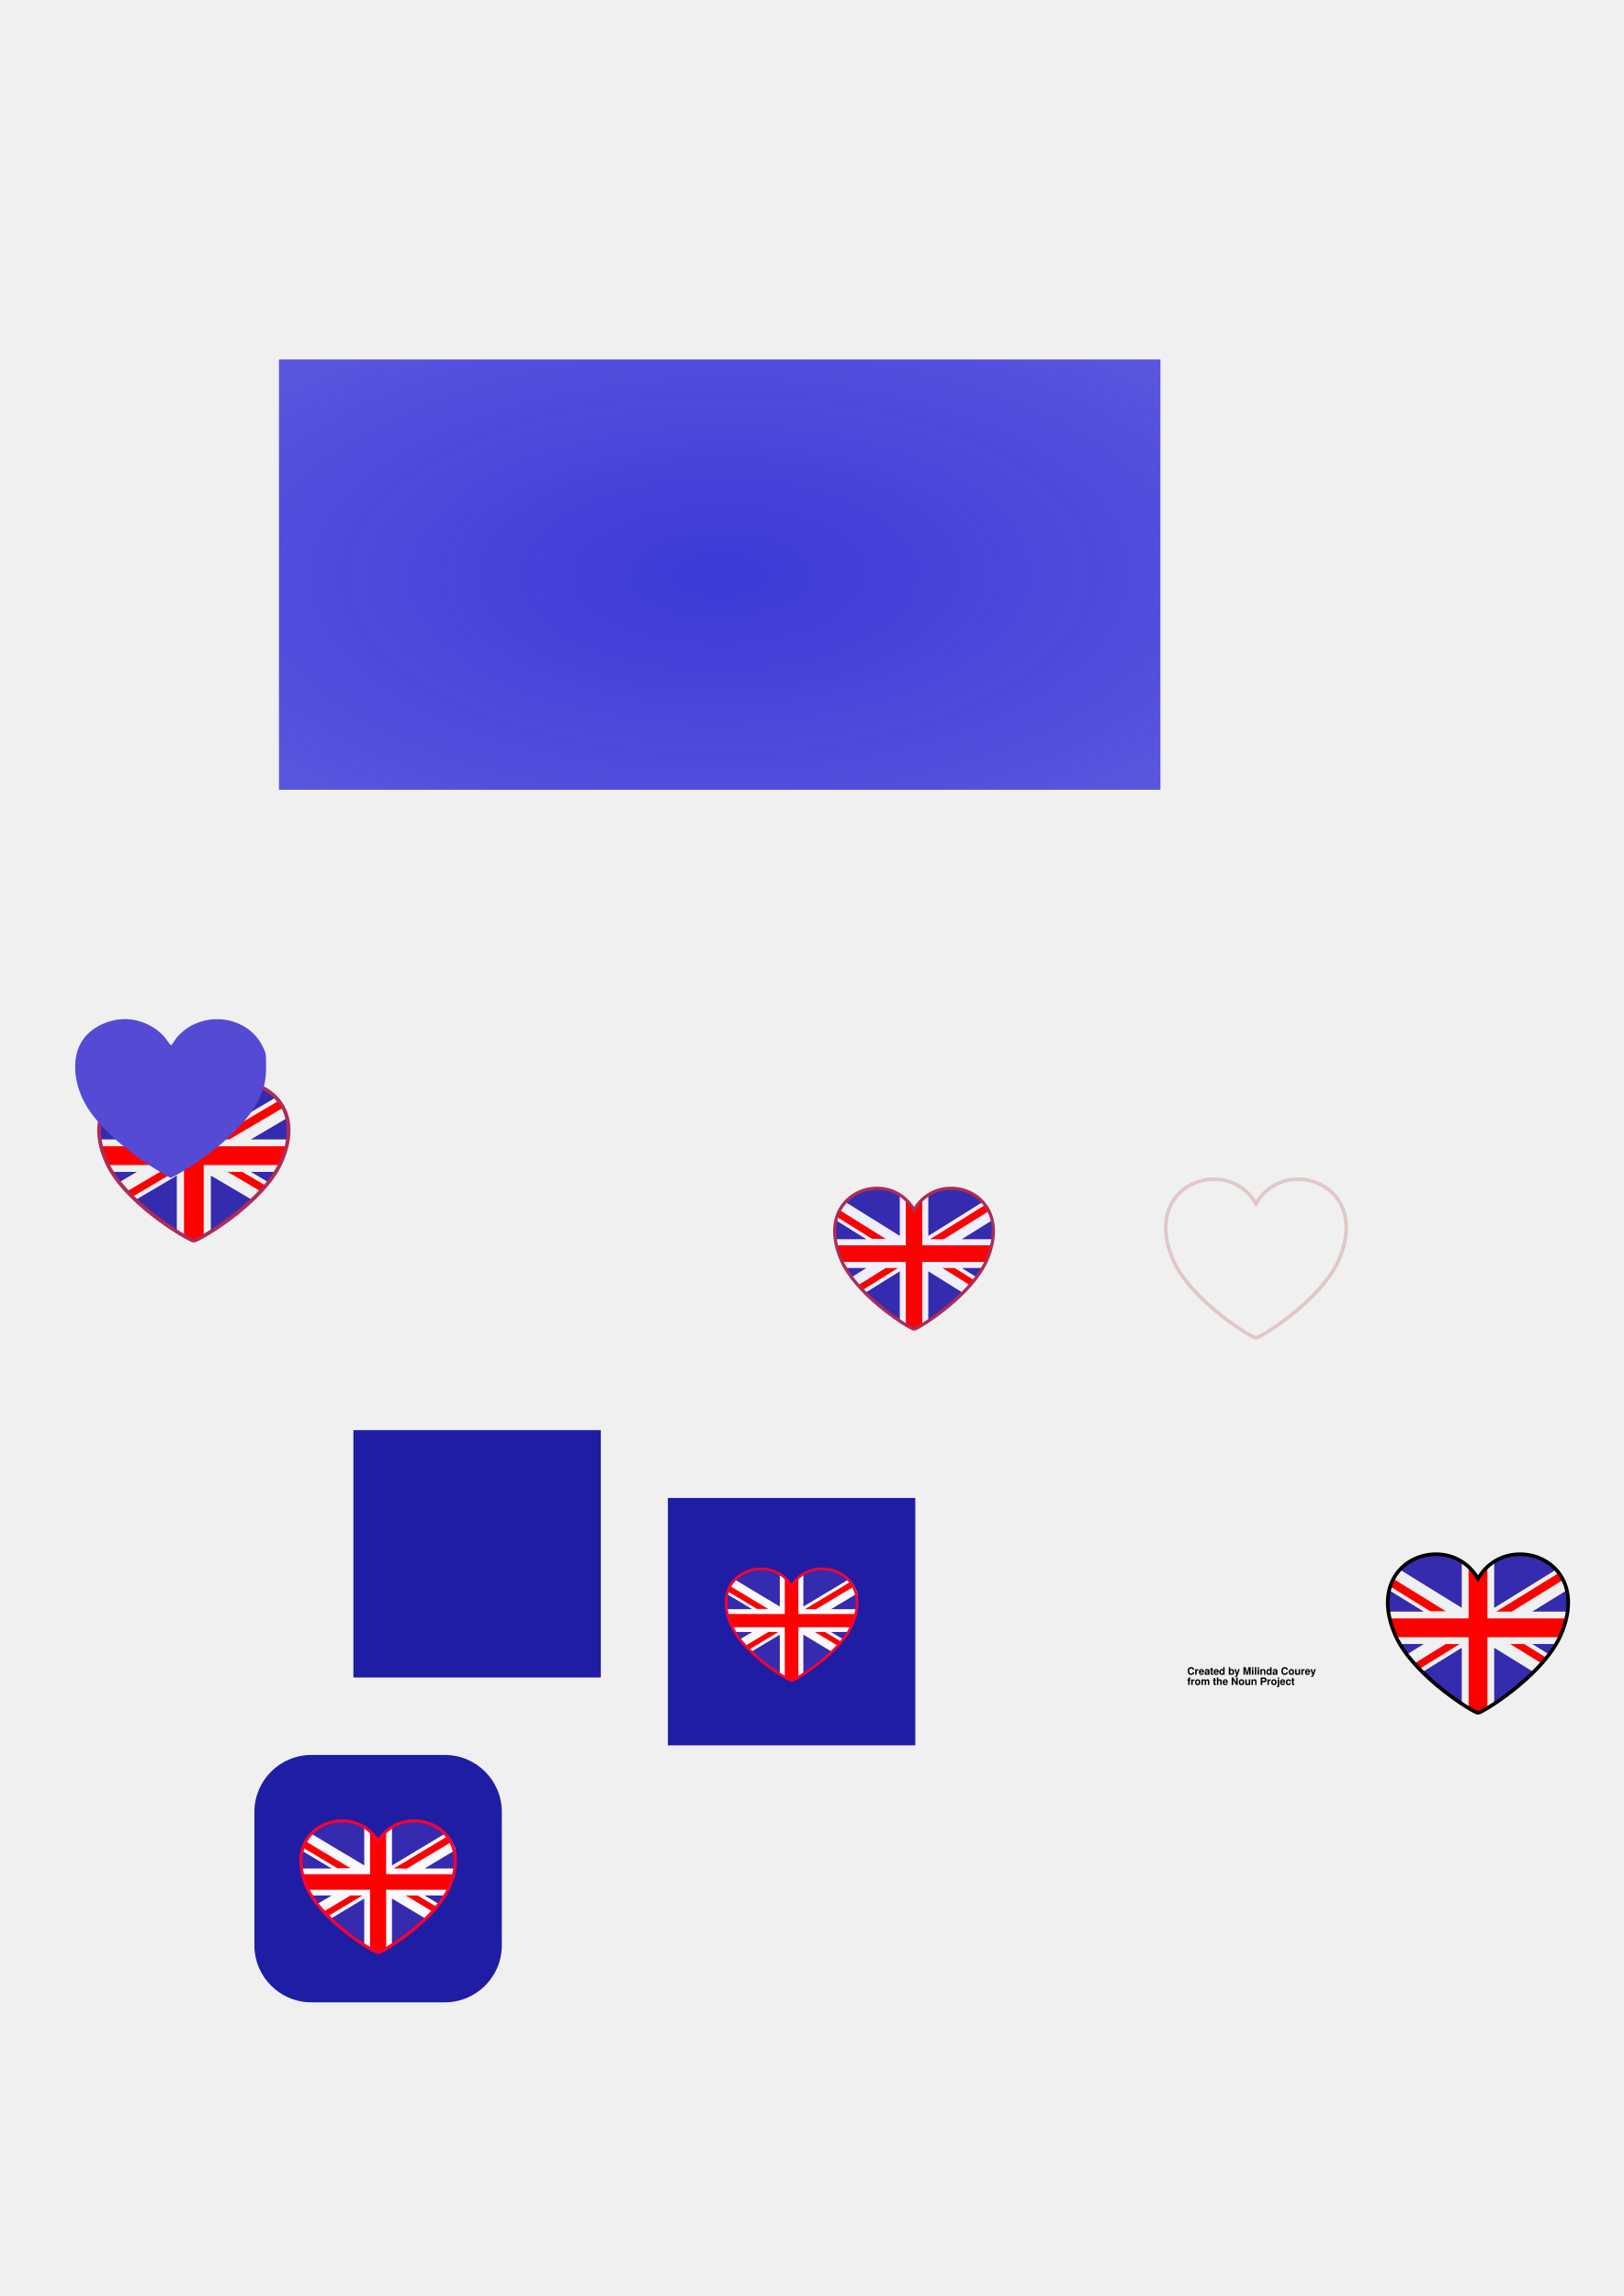
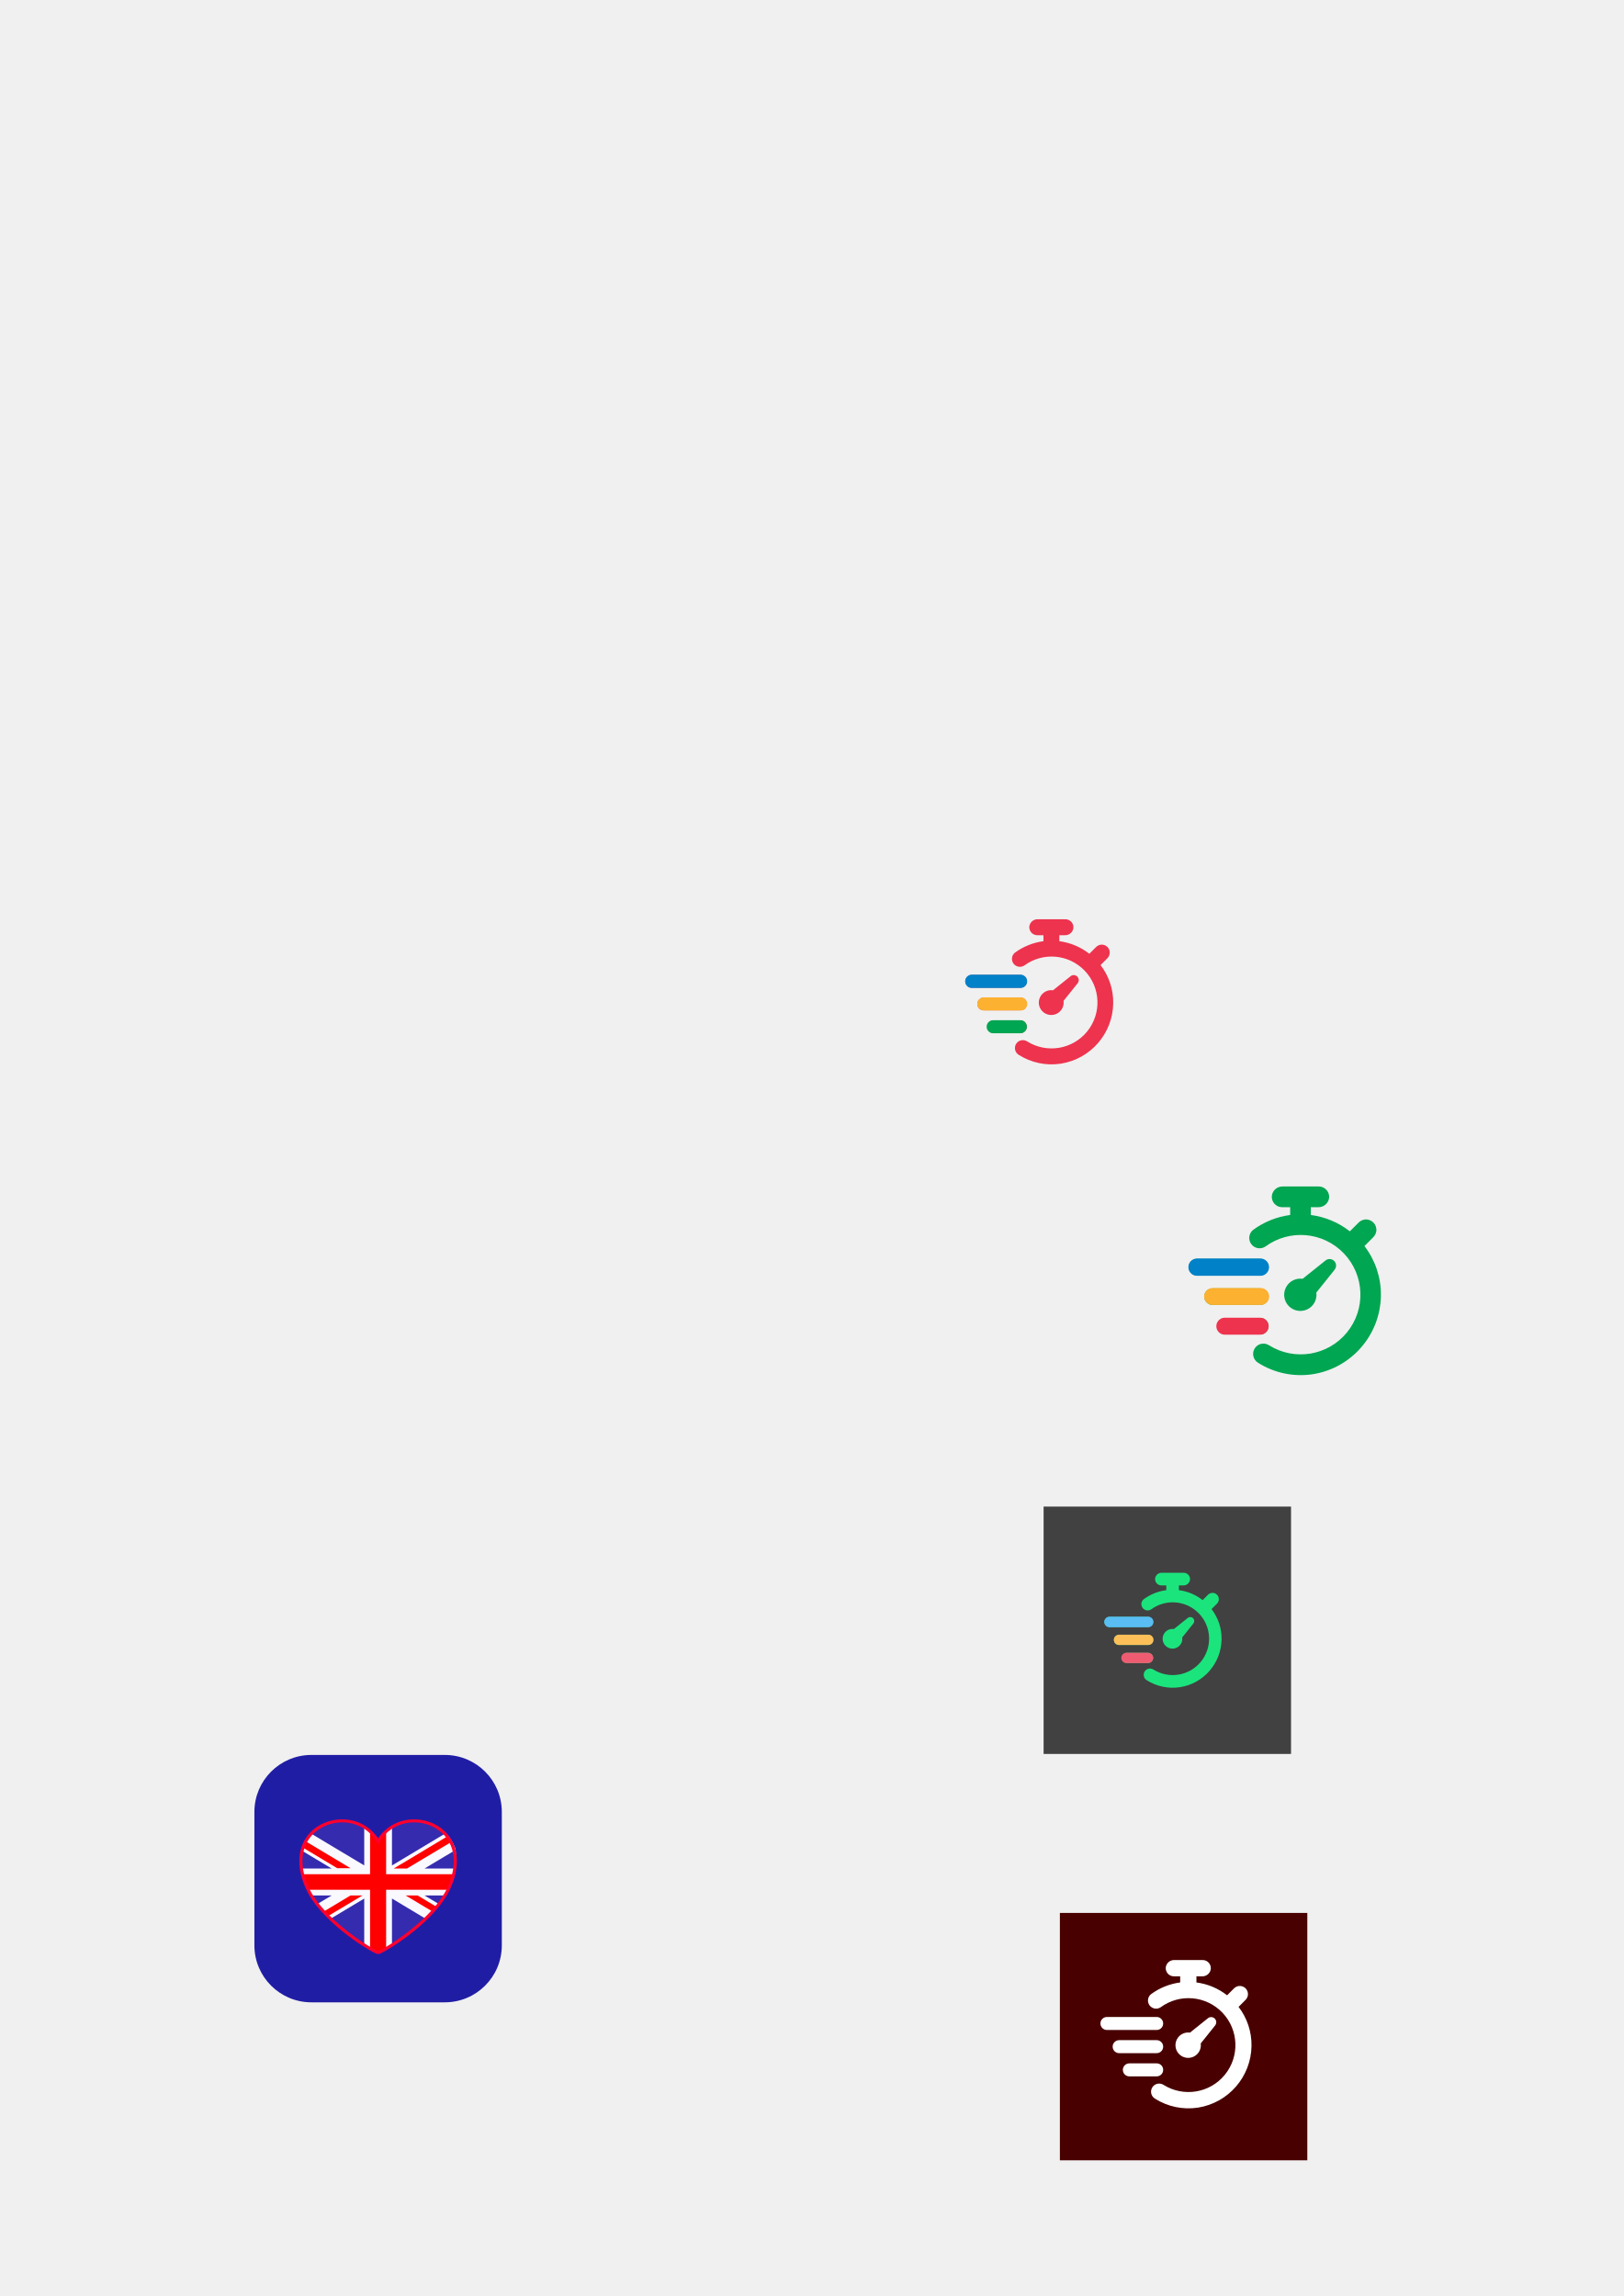
- <svg xmlns="http://www.w3.org/2000/svg" xmlns:xlink="http://www.w3.org/1999/xlink" width="210mm" height="297mm" viewBox="0 0 210 297" version="1.1" id="svg8">
+ <svg xmlns="http://www.w3.org/2000/svg" id="svg8" version="1.1" viewBox="0 0 210 297" height="297mm" width="210mm">
  <defs id="defs2">
-     <linearGradient id="linearGradient5458">
-       <stop style="stop-color:#3d39d6;stop-opacity:1;" offset="0" id="stop5454" />
-       <stop style="stop-color:#2e28f5;stop-opacity:0" offset="1" id="stop5456" />
-     </linearGradient>
-     <clipPath clipPathUnits="userSpaceOnUse" id="clipPath5160">
-       <path d="m 170.656,166.029 c -0.117,0 -0.229,-0.022 -0.317,-0.062 -1.625,-0.754 -8.397,-5.179 -10.56,-10.03 -1.368,-3.069 -1.373,-5.914 -0.012,-8.009 1.166,-1.797 3.207,-2.87 5.459,-2.87 2.237,0 4.239,1.099 5.43,2.96 1.191,-1.861 3.193,-2.96 5.43,-2.96 2.252,0 4.293,1.073 5.459,2.87 1.36,2.096 1.356,4.94 -0.012,8.009 -2.164,4.852 -8.935,9.277 -10.56,10.03 -0.088,0.041 -0.2,0.063 -0.317,0.063 z m -5.43,-20.505 c -2.062,0 -4.004,1.018 -5.067,2.657 -1.271,1.959 -1.254,4.645 0.047,7.565 2.079,4.663 8.8,9.087 10.33,9.796 0.038,0.018 0.202,0.018 0.24,0 1.53,-0.71 8.25,-5.133 10.33,-9.796 1.301,-2.919 1.318,-5.606 0.047,-7.565 -1.064,-1.639 -3.006,-2.657 -5.067,-2.657 -2.199,0 -4.152,1.144 -5.226,3.061 l -0.204,0.364 -0.204,-0.364 c -1.073,-1.917 -3.027,-3.061 -5.226,-3.061 z" id="path5162" style="fill:#a49fe0;fill-opacity:1;stroke-width:0.265" />
+     <clipPath id="clipPath5160" clipPathUnits="userSpaceOnUse">
+       <path style="fill:#a49fe0;fill-opacity:1;stroke-width:0.265" id="path5162" d="m 170.656,166.029 c -0.117,0 -0.229,-0.022 -0.317,-0.062 -1.625,-0.754 -8.397,-5.179 -10.56,-10.03 -1.368,-3.069 -1.373,-5.914 -0.012,-8.009 1.166,-1.797 3.207,-2.87 5.459,-2.87 2.237,0 4.239,1.099 5.43,2.96 1.191,-1.861 3.193,-2.96 5.43,-2.96 2.252,0 4.293,1.073 5.459,2.87 1.36,2.096 1.356,4.94 -0.012,8.009 -2.164,4.852 -8.935,9.277 -10.56,10.03 -0.088,0.041 -0.2,0.063 -0.317,0.063 z m -5.43,-20.505 c -2.062,0 -4.004,1.018 -5.067,2.657 -1.271,1.959 -1.254,4.645 0.047,7.565 2.079,4.663 8.8,9.087 10.33,9.796 0.038,0.018 0.202,0.018 0.24,0 1.53,-0.71 8.25,-5.133 10.33,-9.796 1.301,-2.919 1.318,-5.606 0.047,-7.565 -1.064,-1.639 -3.006,-2.657 -5.067,-2.657 -2.199,0 -4.152,1.144 -5.226,3.061 l -0.204,0.364 -0.204,-0.364 c -1.073,-1.917 -3.027,-3.061 -5.226,-3.061 z" />
    </clipPath>
-     <radialGradient xlink:href="#linearGradient5458" id="radialGradient5460" cx="93.411" cy="75.033" fx="93.411" fy="75.033" r="57.329" gradientTransform="matrix(8.283433,-0.06634144,0.03002812,3.992248,-682.933,-219.0235)" gradientUnits="userSpaceOnUse" />
  </defs>
  <g id="layer1">
-     <path d="m 201.152,203.103 c -1.965,-2.142 -5.387,-2.627 -7.901,-1.057 v 5.939 z" id="path4485" style="fill:#352bae;fill-opacity:1;stroke-width:0.265" />
-     <path d="m 189.056,202.046 c -2.513,-1.57 -5.935,-1.085 -7.901,1.057 l 7.901,4.882 z" id="path4487" style="fill:#352bae;fill-opacity:1;stroke-width:0.265" />
-     <path d="m 184.057,216.235 c 1.689,1.672 3.577,3.094 4.999,4.034 v -7.122 z" id="path4489" style="fill:#352bae;fill-opacity:1;stroke-width:0.265" />
-     <path d="m 186.988,208.42 -6.675,-4.123 c -0.163,0.307 -0.302,0.635 -0.412,0.983 l 5.085,3.14 z" id="path4491" style="fill:#ff0000;fill-opacity:1;stroke-width:0.265" />
-     <path d="m 186.987,212.663 -3.985,2.462 c 0.213,0.24 0.433,0.476 0.657,0.708 l 5.13,-3.17 h -1.803 z" id="path4493" style="fill:#ff0000;fill-opacity:1;stroke-width:0.265" />
-     <path d="m 195.52,208.468 6.543,-4.042 c -0.16,-0.321 -0.347,-0.619 -0.555,-0.896 l -7.991,4.938 z" id="path4495" style="fill:#ff0000;fill-opacity:1;stroke-width:0.265" />
-     <path d="m 195.319,212.663 3.985,2.462 c 0.213,-0.24 0.42,-0.484 0.619,-0.732 l -2.801,-1.73 z" id="path4497" style="fill:#ff0000;fill-opacity:1;stroke-width:0.265" />
-     <path d="m 202.632,208.468 c 0.137,-0.992 0.094,-1.893 -0.092,-2.698 l -4.37,2.698 z" id="path4499" style="fill:#352bae;fill-opacity:1;stroke-width:0.265" />
-     <path d="m 200.264,213.956 c 0.319,-0.424 0.611,-0.856 0.871,-1.293 h -2.964 z" id="path4501" style="fill:#352bae;fill-opacity:1;stroke-width:0.265" />
-     <path d="m 179.767,205.77 c -0.185,0.805 -0.229,1.706 -0.092,2.698 h 4.462 z" id="path4503" style="fill:#352bae;fill-opacity:1;stroke-width:0.265" />
-     <path d="m 181.173,212.663 c 0.26,0.437 0.552,0.869 0.871,1.293 l 2.093,-1.293 z" id="path4505" style="fill:#352bae;fill-opacity:1;stroke-width:0.265" />
-     <path d="m 193.251,220.269 c 1.421,-0.94 3.31,-2.362 4.999,-4.034 l -4.999,-3.088 z" id="path4507" style="fill:#352bae;fill-opacity:1;stroke-width:0.265" />
-     <path d="m 192.367,209.352 v -6.631 c -0.462,0.427 -0.873,0.942 -1.213,1.549 -0.34,-0.607 -0.752,-1.122 -1.214,-1.549 v 6.631 h -10.101 c 0.164,0.699 0.413,1.437 0.759,2.214 0.032,0.071 0.068,0.142 0.102,0.213 h 9.241 v 9.05 c 0.587,0.355 1.02,0.578 1.214,0.639 0.193,-0.061 0.627,-0.284 1.213,-0.638 v -9.05 h 9.24 c 0.034,-0.071 0.07,-0.142 0.102,-0.213 0.347,-0.776 0.596,-1.515 0.759,-2.214 H 192.367 Z" id="path4509" style="fill:#ff0000;fill-opacity:1;stroke-width:0.265" />
-     <path d="m 191.154,221.781 c -0.117,0 -0.229,-0.022 -0.317,-0.062 -1.625,-0.754 -8.397,-5.179 -10.56,-10.03 -1.368,-3.069 -1.373,-5.914 -0.012,-8.009 1.166,-1.797 3.207,-2.87 5.459,-2.87 2.237,0 4.239,1.099 5.43,2.96 1.191,-1.861 3.193,-2.96 5.43,-2.96 2.252,0 4.293,1.073 5.459,2.87 1.36,2.096 1.356,4.94 -0.012,8.009 -2.164,4.852 -8.935,9.277 -10.56,10.03 -0.088,0.041 -0.2,0.063 -0.317,0.063 z m -5.43,-20.505 c -2.062,0 -4.004,1.018 -5.067,2.657 -1.271,1.959 -1.254,4.645 0.047,7.565 2.079,4.663 8.8,9.087 10.33,9.796 0.038,0.018 0.202,0.018 0.24,0 1.53,-0.71 8.25,-5.133 10.33,-9.796 1.301,-2.919 1.318,-5.606 0.047,-7.565 -1.064,-1.639 -3.006,-2.657 -5.067,-2.657 -2.199,0 -4.152,1.144 -5.226,3.061 l -0.204,0.364 -0.204,-0.364 c -1.073,-1.917 -3.027,-3.061 -5.226,-3.061 z" id="path4511" style="stroke-width:0.265" />
-     <text style="font-weight:bold;font-size:1.323px;font-family:'Helvetica Neue', Helvetica, Arial-Unicode, Arial, Sans-serif;fill:#000000;stroke-width:0.265" x="153.545" y="216.634" font-size="5px" font-weight="bold" id="text4513">Created by Milinda Courey</text>
-     <text style="font-weight:bold;font-size:1.323px;font-family:'Helvetica Neue', Helvetica, Arial-Unicode, Arial, Sans-serif;fill:#000000;stroke-width:0.265" x="153.545" y="217.957" font-size="5px" font-weight="bold" id="text4515">from the Noun Project</text>
-     <rect style="opacity:1;fill:#201da5;fill-opacity:1;stroke:none;stroke-width:1.957;stroke-linecap:square;stroke-linejoin:round;stroke-miterlimit:4;stroke-dasharray:none;stroke-opacity:1;paint-order:markers fill stroke" id="rect4559" width="32" height="32" x="86.378" y="193.77" />
-     <path transform="translate(-8.215995,7.245345)" style="opacity:1;fill:#e1c7c7;fill-opacity:1;stroke:none;stroke-width:2.471;stroke-linecap:square;stroke-linejoin:round;stroke-miterlimit:4;stroke-dasharray:none;stroke-opacity:1;paint-order:markers fill stroke" clip-path="url(#clipPath5160)" d="m 155.379,141.586 h 30.9 v 28.065 h -30.9 z" id="rect4897" />
-     <g id="g5243" transform="matrix(0.8374703,0,0,0.887361,30.51157,20.13757)">
-       <path id="path5165" d="m 103.339,170.311 c -3.734,-2.175 -7.186,-5.091 -9.044,-7.639 -2.3,-3.154 -2.733,-7.097 -1.04,-9.473 1.323,-1.857 4.046,-2.941 6.476,-2.578 1.832,0.274 3.612,1.333 4.541,2.701 0.225,0.332 0.453,0.603 0.507,0.603 0.053,1.3e-4 0.264,-0.266 0.469,-0.591 0.528,-0.837 1.588,-1.698 2.673,-2.17 3.301,-1.436 7.178,-0.227 8.75,2.73 0.553,1.041 0.556,1.053 0.556,2.768 0,1.939 -0.267,2.987 -1.207,4.741 -1.399,2.609 -4.862,5.849 -8.976,8.398 -1.196,0.741 -2.173,1.275 -2.332,1.275 -0.032,0 -0.65,-0.344 -1.373,-0.765 z" style="opacity:1;fill:#f0efff;fill-opacity:1;stroke:none;stroke-width:0.968;stroke-linecap:square;stroke-linejoin:round;stroke-miterlimit:4;stroke-dasharray:none;stroke-opacity:1;paint-order:markers fill stroke" />
-       <g transform="matrix(1.049869,0,0,1,-53.80514,5.521505)" id="g5071">
-         <path d="m 161,147.067 c -1.965,-2.142 -5.387,-2.627 -7.901,-1.057 v 5.939 z" id="path4485-7" style="fill:#352bae;fill-opacity:1;stroke-width:0.265" />
-         <path d="m 148.904,146.01 c -2.513,-1.57 -5.935,-1.085 -7.901,1.057 l 7.901,4.882 z" id="path4487-3" style="fill:#352bae;fill-opacity:1;stroke-width:0.265" />
-         <path d="m 143.905,160.199 c 1.689,1.672 3.577,3.094 4.999,4.034 v -7.122 z" id="path4489-7" style="fill:#352bae;fill-opacity:1;stroke-width:0.265" />
-         <path d="m 146.835,152.383 -6.675,-4.123 c -0.163,0.307 -0.302,0.635 -0.412,0.983 l 5.085,3.14 z" id="path4491-9" style="fill:#ff0000;fill-opacity:1;stroke-width:0.265" />
-         <path d="m 146.835,156.626 -3.985,2.462 c 0.213,0.24 0.433,0.476 0.657,0.708 l 5.13,-3.17 h -1.803 z" id="path4493-7" style="fill:#ff0000;fill-opacity:1;stroke-width:0.265" />
-         <path d="m 155.367,152.432 6.543,-4.042 c -0.16,-0.321 -0.347,-0.619 -0.555,-0.896 l -7.991,4.938 z" id="path4495-8" style="fill:#ff0000;fill-opacity:1;stroke-width:0.265" />
-         <path d="m 155.167,156.627 3.985,2.462 c 0.213,-0.24 0.42,-0.484 0.619,-0.732 l -2.801,-1.73 z" id="path4497-9" style="fill:#ff0000;fill-opacity:1;stroke-width:0.265" />
-         <path d="m 162.48,152.432 c 0.137,-0.992 0.094,-1.893 -0.092,-2.698 l -4.37,2.698 z" id="path4499-4" style="fill:#352bae;fill-opacity:1;stroke-width:0.265" />
-         <path d="m 160.112,157.919 c 0.319,-0.424 0.611,-0.856 0.871,-1.293 h -2.964 z" id="path4501-0" style="fill:#352bae;fill-opacity:1;stroke-width:0.265" />
-         <path d="m 139.615,149.733 c -0.185,0.805 -0.229,1.706 -0.092,2.698 h 4.462 z" id="path4503-0" style="fill:#352bae;fill-opacity:1;stroke-width:0.265" />
-         <path d="m 141.02,156.627 c 0.26,0.437 0.552,0.869 0.871,1.293 l 2.093,-1.293 z" id="path4505-7" style="fill:#352bae;fill-opacity:1;stroke-width:0.265" />
-         <path d="m 153.099,164.232 c 1.421,-0.94 3.31,-2.362 4.999,-4.034 l -4.999,-3.088 z" id="path4507-4" style="fill:#352bae;fill-opacity:1;stroke-width:0.265" />
-         <path d="m 152.215,153.316 v -6.631 c -0.462,0.427 -0.873,0.942 -1.213,1.549 -0.34,-0.607 -0.752,-1.122 -1.214,-1.549 v 6.631 h -10.101 c 0.164,0.699 0.413,1.437 0.759,2.214 0.032,0.071 0.068,0.142 0.102,0.213 h 9.241 v 9.05 c 0.587,0.355 1.02,0.578 1.214,0.639 0.193,-0.061 0.627,-0.284 1.213,-0.638 v -9.05 h 9.24 c 0.034,-0.071 0.07,-0.142 0.102,-0.213 0.347,-0.776 0.596,-1.515 0.759,-2.214 h -10.101 z" id="path4509-9" style="fill:#ff0000;fill-opacity:1;stroke-width:0.265" />
-         <path d="m 151.002,165.745 c -0.117,0 -0.229,-0.022 -0.317,-0.062 -1.625,-0.754 -8.397,-5.179 -10.56,-10.03 -1.368,-3.069 -1.373,-5.914 -0.012,-8.009 1.166,-1.797 3.207,-2.87 5.459,-2.87 2.237,0 4.239,1.099 5.43,2.96 1.191,-1.861 3.193,-2.96 5.43,-2.96 2.252,0 4.293,1.073 5.459,2.87 1.36,2.096 1.356,4.94 -0.012,8.009 -2.164,4.852 -8.935,9.277 -10.56,10.03 -0.088,0.041 -0.2,0.063 -0.317,0.063 z m -5.43,-20.505 c -2.062,0 -4.004,1.018 -5.067,2.657 -1.271,1.959 -1.254,4.645 0.047,7.565 2.079,4.663 8.8,9.087 10.33,9.796 0.038,0.018 0.202,0.018 0.24,0 1.53,-0.71 8.25,-5.133 10.33,-9.796 1.301,-2.919 1.318,-5.606 0.047,-7.565 -1.064,-1.639 -3.006,-2.657 -5.067,-2.657 -2.199,0 -4.152,1.144 -5.226,3.061 l -0.204,0.364 -0.204,-0.364 c -1.073,-1.917 -3.027,-3.061 -5.226,-3.061 z" id="path4511-7" style="fill:#ae2b58;fill-opacity:1;stroke-width:0.265" />
+     <rect ry="7.371" y="227.012" x="32.902" height="32" width="32" id="rect4559-0" style="opacity:1;fill:#201da5;fill-opacity:1;stroke:none;stroke-width:1.957;stroke-linecap:square;stroke-linejoin:round;stroke-miterlimit:4;stroke-dasharray:none;stroke-opacity:1;paint-order:markers fill stroke" />
+     <g transform="matrix(0.8149447,0,0,0.8301472,-13.60825,104.9031)" id="g5351-1">
+       <path style="opacity:1;fill:#f9f9ff;fill-opacity:1;stroke:none;stroke-width:0.962;stroke-linecap:square;stroke-linejoin:round;stroke-miterlimit:4;stroke-dasharray:none;stroke-opacity:1;paint-order:markers fill stroke" d="m 75.334,177.116 c -3.689,-2.175 -7.1,-5.091 -8.936,-7.639 -2.272,-3.154 -2.7,-7.097 -1.027,-9.473 1.307,-1.857 3.998,-2.941 6.398,-2.578 1.81,0.274 3.568,1.333 4.487,2.701 0.223,0.332 0.448,0.603 0.5,0.603 0.052,1.3e-4 0.261,-0.266 0.464,-0.591 0.521,-0.837 1.569,-1.698 2.641,-2.17 3.262,-1.436 7.092,-0.227 8.645,2.73 0.547,1.041 0.549,1.053 0.549,2.768 0,1.939 -0.264,2.987 -1.193,4.741 -1.382,2.609 -4.803,5.849 -8.869,8.398 -1.182,0.741 -2.147,1.275 -2.304,1.275 -0.032,0 -0.642,-0.344 -1.356,-0.765 z" id="path5165-8-77" />
+       <g id="g5333-5" transform="translate(-2.808101,3.585042)">
+         <path style="fill:#352bae;fill-opacity:1;stroke-width:0.271" id="path4485-7-9-4" d="m 90.01,155.842 c -2.063,-2.142 -5.656,-2.627 -8.295,-1.057 v 5.939 z" />
+         <path style="fill:#352bae;fill-opacity:1;stroke-width:0.271" id="path4487-3-9-9" d="m 77.31,154.784 c -2.639,-1.57 -6.231,-1.085 -8.295,1.057 l 8.295,4.882 z" />
+         <path style="fill:#352bae;fill-opacity:1;stroke-width:0.271" id="path4489-7-8-21" d="m 72.062,168.973 c 1.773,1.672 3.756,3.094 5.248,4.034 v -7.122 z" />
+         <path style="fill:#ff0000;fill-opacity:1;stroke-width:0.271" id="path4491-9-4-4" d="m 75.139,161.158 -7.008,-4.123 c -0.171,0.307 -0.317,0.635 -0.433,0.983 l 5.338,3.14 z" />
+         <path style="fill:#ff0000;fill-opacity:1;stroke-width:0.271" id="path4493-7-5-2" d="m 75.138,165.401 -4.183,2.462 c 0.224,0.24 0.455,0.476 0.69,0.708 l 5.386,-3.17 h -1.893 z" />
+         <path style="fill:#ff0000;fill-opacity:1;stroke-width:0.271" id="path4495-8-7-4" d="m 84.096,161.206 6.869,-4.042 c -0.168,-0.321 -0.364,-0.619 -0.583,-0.896 l -8.389,4.938 z" />
+         <path style="fill:#ff0000;fill-opacity:1;stroke-width:0.271" id="path4497-9-1-0" d="m 83.886,165.401 4.184,2.462 c 0.224,-0.24 0.441,-0.484 0.65,-0.732 l -2.941,-1.73 z" />
+         <path style="fill:#352bae;fill-opacity:1;stroke-width:0.271" id="path4499-4-1-6" d="m 91.564,161.206 c 0.144,-0.992 0.098,-1.893 -0.097,-2.698 l -4.587,2.698 z" />
+         <path style="fill:#352bae;fill-opacity:1;stroke-width:0.271" id="path4501-0-8-91" d="m 89.077,166.694 c 0.335,-0.424 0.642,-0.856 0.914,-1.293 h -3.112 z" />
+         <path style="fill:#352bae;fill-opacity:1;stroke-width:0.271" id="path4503-0-5-7" d="m 67.558,158.508 c -0.195,0.805 -0.24,1.706 -0.097,2.698 h 4.684 z" />
+         <path style="fill:#352bae;fill-opacity:1;stroke-width:0.271" id="path4505-7-5-3" d="m 69.034,165.401 c 0.273,0.437 0.579,0.869 0.914,1.293 l 2.198,-1.293 z" />
+         <path style="fill:#352bae;fill-opacity:1;stroke-width:0.271" id="path4507-4-3-0" d="m 81.715,173.007 c 1.492,-0.94 3.475,-2.362 5.249,-4.034 l -5.249,-3.088 z" />
+         <path style="fill:#ff0000;fill-opacity:1;stroke-width:0.271" id="path4509-9-1-2" d="m 80.787,162.09 v -6.631 c -0.485,0.427 -0.917,0.942 -1.274,1.549 -0.357,-0.607 -0.789,-1.122 -1.274,-1.549 v 6.631 H 67.633 c 0.172,0.699 0.433,1.437 0.797,2.214 0.033,0.071 0.071,0.142 0.107,0.213 h 9.701 v 9.05 c 0.616,0.355 1.071,0.578 1.274,0.639 0.203,-0.061 0.658,-0.284 1.274,-0.638 v -9.05 h 9.701 c 0.036,-0.071 0.074,-0.142 0.107,-0.213 0.364,-0.776 0.626,-1.515 0.797,-2.214 H 80.787 Z" />
+         <path style="fill:#ff002e;fill-opacity:1;stroke-width:0.271" id="path4511-7-9-0" d="m 79.513,174.52 c -0.123,0 -0.241,-0.022 -0.333,-0.062 -1.706,-0.754 -8.816,-5.179 -11.087,-10.03 -1.437,-3.069 -1.441,-5.914 -0.013,-8.009 1.224,-1.797 3.367,-2.87 5.731,-2.87 2.349,0 4.45,1.099 5.701,2.96 1.251,-1.861 3.352,-2.96 5.701,-2.96 2.364,0 4.507,1.073 5.731,2.87 1.428,2.096 1.423,4.94 -0.013,8.009 -2.272,4.852 -9.38,9.277 -11.086,10.03 -0.092,0.041 -0.21,0.063 -0.333,0.063 z m -5.701,-20.505 c -2.165,0 -4.204,1.018 -5.32,2.657 -1.335,1.959 -1.317,4.645 0.05,7.565 2.183,4.663 9.239,9.087 10.845,9.796 0.04,0.018 0.212,0.018 0.252,0 1.606,-0.71 8.662,-5.133 10.846,-9.796 1.366,-2.919 1.383,-5.606 0.049,-7.565 -1.117,-1.639 -3.156,-2.657 -5.32,-2.657 -2.309,0 -4.359,1.144 -5.487,3.061 l -0.214,0.364 -0.214,-0.364 c -1.127,-1.917 -3.178,-3.061 -5.487,-3.061 z" />
      </g>
    </g>
-     <rect style="opacity:1;fill:#4938b6;fill-opacity:0;stroke:none;stroke-width:1.8;stroke-linecap:square;stroke-linejoin:round;stroke-miterlimit:4;stroke-dasharray:none;stroke-opacity:1;paint-order:markers fill stroke" id="rect4639" width="27.876" height="26.742" x="100.353" y="131.163" />
-     <g id="g5351" transform="matrix(0.691579,0,0,0.7044802,49.33025,92.06409)">
-       <path id="path5165-8" d="m 75.334,177.116 c -3.689,-2.175 -7.1,-5.091 -8.936,-7.639 -2.272,-3.154 -2.7,-7.097 -1.027,-9.473 1.307,-1.857 3.998,-2.941 6.398,-2.578 1.81,0.274 3.568,1.333 4.487,2.701 0.223,0.332 0.448,0.603 0.5,0.603 0.052,1.3e-4 0.261,-0.266 0.464,-0.591 0.521,-0.837 1.569,-1.698 2.641,-2.17 3.262,-1.436 7.092,-0.227 8.645,2.73 0.547,1.041 0.549,1.053 0.549,2.768 0,1.939 -0.264,2.987 -1.193,4.741 -1.382,2.609 -4.803,5.849 -8.869,8.398 -1.182,0.741 -2.147,1.275 -2.304,1.275 -0.032,0 -0.642,-0.344 -1.356,-0.765 z" style="opacity:1;fill:#f9f9ff;fill-opacity:1;stroke:none;stroke-width:0.962;stroke-linecap:square;stroke-linejoin:round;stroke-miterlimit:4;stroke-dasharray:none;stroke-opacity:1;paint-order:markers fill stroke" />
-       <g transform="translate(-2.808101,3.585042)" id="g5333">
-         <path d="m 90.01,155.842 c -2.063,-2.142 -5.656,-2.627 -8.295,-1.057 v 5.939 z" id="path4485-7-9" style="fill:#352bae;fill-opacity:1;stroke-width:0.271" />
-         <path d="m 77.31,154.784 c -2.639,-1.57 -6.231,-1.085 -8.295,1.057 l 8.295,4.882 z" id="path4487-3-9" style="fill:#352bae;fill-opacity:1;stroke-width:0.271" />
-         <path d="m 72.062,168.973 c 1.773,1.672 3.756,3.094 5.248,4.034 v -7.122 z" id="path4489-7-8" style="fill:#352bae;fill-opacity:1;stroke-width:0.271" />
-         <path d="m 75.139,161.158 -7.008,-4.123 c -0.171,0.307 -0.317,0.635 -0.433,0.983 l 5.338,3.14 z" id="path4491-9-4" style="fill:#ff0000;fill-opacity:1;stroke-width:0.271" />
-         <path d="m 75.138,165.401 -4.183,2.462 c 0.224,0.24 0.455,0.476 0.69,0.708 l 5.386,-3.17 h -1.893 z" id="path4493-7-5" style="fill:#ff0000;fill-opacity:1;stroke-width:0.271" />
-         <path d="m 84.096,161.206 6.869,-4.042 c -0.168,-0.321 -0.364,-0.619 -0.583,-0.896 l -8.389,4.938 z" id="path4495-8-7" style="fill:#ff0000;fill-opacity:1;stroke-width:0.271" />
-         <path d="m 83.886,165.401 4.184,2.462 c 0.224,-0.24 0.441,-0.484 0.65,-0.732 l -2.941,-1.73 z" id="path4497-9-1" style="fill:#ff0000;fill-opacity:1;stroke-width:0.271" />
-         <path d="m 91.564,161.206 c 0.144,-0.992 0.098,-1.893 -0.097,-2.698 l -4.587,2.698 z" id="path4499-4-1" style="fill:#352bae;fill-opacity:1;stroke-width:0.271" />
-         <path d="m 89.077,166.694 c 0.335,-0.424 0.642,-0.856 0.914,-1.293 h -3.112 z" id="path4501-0-8" style="fill:#352bae;fill-opacity:1;stroke-width:0.271" />
-         <path d="m 67.558,158.508 c -0.195,0.805 -0.24,1.706 -0.097,2.698 h 4.684 z" id="path4503-0-5" style="fill:#352bae;fill-opacity:1;stroke-width:0.271" />
-         <path d="m 69.034,165.401 c 0.273,0.437 0.579,0.869 0.914,1.293 l 2.198,-1.293 z" id="path4505-7-5" style="fill:#352bae;fill-opacity:1;stroke-width:0.271" />
-         <path d="m 81.715,173.007 c 1.492,-0.94 3.475,-2.362 5.249,-4.034 l -5.249,-3.088 z" id="path4507-4-3" style="fill:#352bae;fill-opacity:1;stroke-width:0.271" />
-         <path d="m 80.787,162.09 v -6.631 c -0.485,0.427 -0.917,0.942 -1.274,1.549 -0.357,-0.607 -0.789,-1.122 -1.274,-1.549 v 6.631 H 67.633 c 0.172,0.699 0.433,1.437 0.797,2.214 0.033,0.071 0.071,0.142 0.107,0.213 h 9.701 v 9.05 c 0.616,0.355 1.071,0.578 1.274,0.639 0.203,-0.061 0.658,-0.284 1.274,-0.638 v -9.05 h 9.701 c 0.036,-0.071 0.074,-0.142 0.107,-0.213 0.364,-0.776 0.626,-1.515 0.797,-2.214 H 80.787 Z" id="path4509-9-1" style="fill:#ff0000;fill-opacity:1;stroke-width:0.271" />
-         <path d="m 79.513,174.52 c -0.123,0 -0.241,-0.022 -0.333,-0.062 -1.706,-0.754 -8.816,-5.179 -11.087,-10.03 -1.437,-3.069 -1.441,-5.914 -0.013,-8.009 1.224,-1.797 3.367,-2.87 5.731,-2.87 2.349,0 4.45,1.099 5.701,2.96 1.251,-1.861 3.352,-2.96 5.701,-2.96 2.364,0 4.507,1.073 5.731,2.87 1.428,2.096 1.423,4.94 -0.013,8.009 -2.272,4.852 -9.38,9.277 -11.086,10.03 -0.092,0.041 -0.21,0.063 -0.333,0.063 z m -5.701,-20.505 c -2.165,0 -4.204,1.018 -5.32,2.657 -1.335,1.959 -1.317,4.645 0.05,7.565 2.183,4.663 9.239,9.087 10.845,9.796 0.04,0.018 0.212,0.018 0.252,0 1.606,-0.71 8.662,-5.133 10.846,-9.796 1.366,-2.919 1.383,-5.606 0.049,-7.565 -1.117,-1.639 -3.156,-2.657 -5.32,-2.657 -2.309,0 -4.359,1.144 -5.487,3.061 l -0.214,0.364 -0.214,-0.364 c -1.127,-1.917 -3.178,-3.061 -5.487,-3.061 z" id="path4511-7-9" style="fill:#ff002e;fill-opacity:1;stroke-width:0.271" />
-       </g>
+     <rect y="194.883" x="134.973" height="32" width="32" id="rect4559-8" style="opacity:0.999;fill:#414141;fill-opacity:1;stroke:none;stroke-width:1.957;stroke-linecap:square;stroke-linejoin:round;stroke-miterlimit:4;stroke-dasharray:none;stroke-opacity:1;paint-order:markers fill stroke" />
+     <path d="m 172.611,164.245 -2.366,2.954 a 2.089,2.089 0 1 1 -1.771,-1.779 l 2.954,-2.366 a 0.841,0.841 0 0 1 1.183,1.183 z m -8.544,7.304 a 1.069,1.069 0 0 0 -1.069,-1.069 h -4.497 a 1.069,1.069 0 0 0 0,2.139 h 4.495 a 1.069,1.069 0 0 0 1.069,-1.069 z m 13.518,-11.483 a 1.414,1.414 0 0 0 0.419,-0.81 1.344,1.344 0 0 0 -1.504,-1.504 1.411,1.411 0 0 0 -0.81,0.419 l -1.108,1.108 a 10.356,10.356 0 0 0 -5.046,-2.113 v -1.007 h 0.966 a 1.383,1.383 0 0 0 1.396,-1.207 1.344,1.344 0 0 0 -1.326,-1.476 h -4.684 a 1.383,1.383 0 0 0 -1.396,1.207 1.344,1.344 0 0 0 1.336,1.476 h 1.036 v 1.005 a 10.426,10.426 0 0 0 -4.798,1.931 1.339,1.339 0 0 0 1.582,2.157 7.723,7.723 0 1 1 0.476,12.764 1.339,1.339 0 0 0 -1.74,0.259 v 0 a 1.339,1.339 0 0 0 0.298,1.988 10.318,10.318 0 0 0 7.112,1.497 10.434,10.434 0 0 0 8.803,-10.16 10.284,10.284 0 0 0 -2.128,-6.416 z m -14.59,4.919 a 1.069,1.069 0 1 0 0,-2.139 h -8.184 a 1.069,1.069 0 1 0 0,2.139 z m 0,1.675 h -6.172 a 1.069,1.069 0 1 0 0,2.139 h 6.172 a 1.069,1.069 0 1 0 0,-2.139 z" id="path120-8" style="fill:#00a651;fill-opacity:1;stroke-width:0.259" />
+     <rect ry="1.096" y="170.454" x="157.313" height="2.192" width="6.768" id="rect987" style="fill:#ee334e;fill-opacity:1;stroke-width:0.142" />
+     <rect style="fill:#fcb131;fill-opacity:1;stroke-width:0.158" id="rect987-0" width="8.413" height="2.192" x="155.734" y="166.616" ry="1.096" />
+     <rect style="fill:#0081c8;fill-opacity:1;stroke-width:0.178" id="rect987-00" width="10.43" height="2.239" x="153.699" y="162.793" ry="1.12" />
+     <g transform="matrix(0.7692175,0,0,0.7692175,-8.070833,-51.59311)" id="g1073">
+       <path d="m 191.68,232.428 -2.366,2.954 a 2.089,2.089 0 1 1 -1.771,-1.779 l 2.954,-2.366 a 0.841,0.841 0 0 1 1.183,1.183 z m -8.544,7.304 a 1.069,1.069 0 0 0 -1.069,-1.069 h -4.497 a 1.069,1.069 0 0 0 0,2.139 h 4.495 a 1.069,1.069 0 0 0 1.069,-1.069 z m 13.518,-11.483 a 1.414,1.414 0 0 0 0.419,-0.81 1.344,1.344 0 0 0 -1.504,-1.504 1.411,1.411 0 0 0 -0.81,0.419 l -1.108,1.108 a 10.356,10.356 0 0 0 -5.046,-2.113 v -1.007 h 0.966 a 1.383,1.383 0 0 0 1.396,-1.207 1.344,1.344 0 0 0 -1.326,-1.476 h -4.684 a 1.383,1.383 0 0 0 -1.396,1.207 1.344,1.344 0 0 0 1.336,1.476 h 1.036 v 1.005 a 10.426,10.426 0 0 0 -4.798,1.931 1.339,1.339 0 0 0 1.582,2.157 7.723,7.723 0 1 1 0.476,12.764 1.339,1.339 0 0 0 -1.74,0.259 v 0 a 1.339,1.339 0 0 0 0.298,1.988 10.318,10.318 0 0 0 7.112,1.497 10.434,10.434 0 0 0 8.803,-10.16 10.284,10.284 0 0 0 -2.128,-6.416 z m -14.59,4.919 a 1.069,1.069 0 1 0 0,-2.139 h -8.184 a 1.069,1.069 0 1 0 0,2.139 z m 0,1.675 h -6.172 a 1.069,1.069 0 1 0 0,2.139 h 6.172 a 1.069,1.069 0 1 0 0,-2.139 z" id="path120-8-5" style="fill:#ee334e;fill-opacity:1;stroke-width:0.259" />
+       <rect ry="1.096" y="238.637" x="176.382" height="2.192" width="6.768" id="rect987-8" style="fill:#00a651;fill-opacity:1;stroke-width:0.142" />
+       <rect style="fill:#fcb131;fill-opacity:1;stroke-width:0.158" id="rect987-0-3" width="8.413" height="2.192" x="174.803" y="234.799" ry="1.096" />
+       <rect style="fill:#0081c8;fill-opacity:1;stroke-width:0.178" id="rect987-00-1" width="10.43" height="2.239" x="172.768" y="230.976" ry="1.12" />
    </g>
-     <g id="g5071-9-9" transform="matrix(1.049869,0,0,1,-133.4617,-5.04016)">
-       <path style="fill:#352bae;fill-opacity:1;stroke-width:0.265" id="path4485-7-9-0" d="m 161,147.067 c -1.965,-2.142 -5.387,-2.627 -7.901,-1.057 v 5.939 z" />
-       <path style="fill:#352bae;fill-opacity:1;stroke-width:0.265" id="path4487-3-9-2" d="m 148.904,146.01 c -2.513,-1.57 -5.935,-1.085 -7.901,1.057 l 7.901,4.882 z" />
-       <path style="fill:#352bae;fill-opacity:1;stroke-width:0.265" id="path4489-7-8-2" d="m 143.905,160.199 c 1.689,1.672 3.577,3.094 4.999,4.034 v -7.122 z" />
-       <path style="fill:#ff0000;fill-opacity:1;stroke-width:0.265" id="path4491-9-4-0" d="m 146.835,152.383 -6.675,-4.123 c -0.163,0.307 -0.302,0.635 -0.412,0.983 l 5.085,3.14 z" />
-       <path style="fill:#ff0000;fill-opacity:1;stroke-width:0.265" id="path4493-7-5-3" d="m 146.835,156.626 -3.985,2.462 c 0.213,0.24 0.433,0.476 0.657,0.708 l 5.13,-3.17 h -1.803 z" />
-       <path style="fill:#ff0000;fill-opacity:1;stroke-width:0.265" id="path4495-8-7-6" d="m 155.367,152.432 6.543,-4.042 c -0.16,-0.321 -0.347,-0.619 -0.555,-0.896 l -7.991,4.938 z" />
-       <path style="fill:#ff0000;fill-opacity:1;stroke-width:0.265" id="path4497-9-1-7" d="m 155.167,156.627 3.985,2.462 c 0.213,-0.24 0.42,-0.484 0.619,-0.732 l -2.801,-1.73 z" />
-       <path style="fill:#352bae;fill-opacity:1;stroke-width:0.265" id="path4499-4-1-0" d="m 162.48,152.432 c 0.137,-0.992 0.094,-1.893 -0.092,-2.698 l -4.37,2.698 z" />
-       <path style="fill:#352bae;fill-opacity:1;stroke-width:0.265" id="path4501-0-8-9" d="m 160.112,157.919 c 0.319,-0.424 0.611,-0.856 0.871,-1.293 h -2.964 z" />
-       <path style="fill:#352bae;fill-opacity:1;stroke-width:0.265" id="path4503-0-5-5" d="m 139.615,149.733 c -0.185,0.805 -0.229,1.706 -0.092,2.698 h 4.462 z" />
-       <path style="fill:#352bae;fill-opacity:1;stroke-width:0.265" id="path4505-7-5-6" d="m 141.02,156.627 c 0.26,0.437 0.552,0.869 0.871,1.293 l 2.093,-1.293 z" />
-       <path style="fill:#352bae;fill-opacity:1;stroke-width:0.265" id="path4507-4-3-7" d="m 153.099,164.232 c 1.421,-0.94 3.31,-2.362 4.999,-4.034 l -4.999,-3.088 z" />
-       <path style="fill:#ff0000;fill-opacity:1;stroke-width:0.265" id="path4509-9-1-4" d="m 152.215,153.316 v -6.631 c -0.462,0.427 -0.873,0.942 -1.213,1.549 -0.34,-0.607 -0.752,-1.122 -1.214,-1.549 v 6.631 h -10.101 c 0.164,0.699 0.413,1.437 0.759,2.214 0.032,0.071 0.068,0.142 0.102,0.213 h 9.241 v 9.05 c 0.587,0.355 1.02,0.578 1.214,0.639 0.193,-0.061 0.627,-0.284 1.213,-0.638 v -9.05 h 9.24 c 0.034,-0.071 0.07,-0.142 0.102,-0.213 0.347,-0.776 0.596,-1.515 0.759,-2.214 h -10.101 z" />
-       <path style="fill:#ae2b58;fill-opacity:1;stroke-width:0.265" id="path4511-7-9-3" d="m 151.002,165.745 c -0.117,0 -0.229,-0.022 -0.317,-0.062 -1.625,-0.754 -8.397,-5.179 -10.56,-10.03 -1.368,-3.069 -1.373,-5.914 -0.012,-8.009 1.166,-1.797 3.207,-2.87 5.459,-2.87 2.237,0 4.239,1.099 5.43,2.96 1.191,-1.861 3.193,-2.96 5.43,-2.96 2.252,0 4.293,1.073 5.459,2.87 1.36,2.096 1.356,4.94 -0.012,8.009 -2.164,4.852 -8.935,9.277 -10.56,10.03 -0.088,0.041 -0.2,0.063 -0.317,0.063 z m -5.43,-20.505 c -2.062,0 -4.004,1.018 -5.067,2.657 -1.271,1.959 -1.254,4.645 0.047,7.565 2.079,4.663 8.8,9.087 10.33,9.796 0.038,0.018 0.202,0.018 0.24,0 1.53,-0.71 8.25,-5.133 10.33,-9.796 1.301,-2.919 1.318,-5.606 0.047,-7.565 -1.064,-1.639 -3.006,-2.657 -5.067,-2.657 -2.199,0 -4.152,1.144 -5.226,3.061 l -0.204,0.364 -0.204,-0.364 c -1.073,-1.917 -3.027,-3.061 -5.226,-3.061 z" />
+     <rect style="opacity:1;fill:#480000;fill-opacity:1;stroke:none;stroke-width:1.957;stroke-linecap:square;stroke-linejoin:round;stroke-miterlimit:4;stroke-dasharray:none;stroke-opacity:1;paint-order:markers fill stroke" id="rect4559-8-6" width="32" height="32" x="137.08" y="247.449" />
+     <g transform="matrix(0.2035586,0,0,0.2035586,141.9148,252.9561)" id="g131" style="fill:#ffffff;fill-opacity:1">
+       <path style="fill:#ffffff;fill-opacity:1" d="M 74.88,44.46 65.74,55.87 A 8.07,8.07 0 1 1 58.9,49 l 11.41,-9.14 a 3.25,3.25 0 0 1 4.57,4.57 z m -33,28.21 A 4.13,4.13 0 0 0 37.75,68.54 H 20.38 a 4.13,4.13 0 0 0 0,8.26 h 17.36 a 4.13,4.13 0 0 0 4.13,-4.13 z M 94.09,28.32 A 5.46,5.46 0 0 0 95.71,25.19 5.19,5.19 0 0 0 89.9,19.38 5.45,5.45 0 0 0 86.77,21 l -4.28,4.28 A 40,40 0 0 0 63,17.12 v -3.89 h 3.73 A 5.34,5.34 0 0 0 72.12,8.57 5.19,5.19 0 0 0 67,2.87 H 48.91 a 5.34,5.34 0 0 0 -5.39,4.66 5.19,5.19 0 0 0 5.16,5.7 h 4 v 3.88 a 40.27,40.27 0 0 0 -18.53,7.46 5.17,5.17 0 0 0 6.11,8.33 29.83,29.83 0 1 1 1.84,49.3 5.17,5.17 0 0 0 -6.72,1 v 0 A 5.17,5.17 0 0 0 36.53,90.88 39.85,39.85 0 0 0 64,96.66 40.3,40.3 0 0 0 98,57.42 39.72,39.72 0 0 0 89.78,32.64 Z m -56.35,19 a 4.13,4.13 0 1 0 0,-8.26 H 6.13 a 4.13,4.13 0 1 0 0,8.26 z m 0,6.47 H 13.9 a 4.13,4.13 0 1 0 0,8.26 h 23.84 a 4.13,4.13 0 1 0 0,-8.26 z" id="path120" />
    </g>
-     <path style="opacity:1;fill:#544ad3;fill-opacity:1;stroke:none;stroke-width:0.962;stroke-linecap:square;stroke-linejoin:round;stroke-miterlimit:4;stroke-dasharray:none;stroke-opacity:1;paint-order:markers fill stroke" d="m 20.696,151.586 c -3.689,-2.175 -7.1,-5.091 -8.936,-7.639 -2.272,-3.154 -2.7,-7.097 -1.027,-9.473 1.307,-1.857 3.998,-2.941 6.398,-2.578 1.81,0.274 3.568,1.333 4.487,2.701 0.223,0.332 0.448,0.603 0.5,0.603 0.052,1.3e-4 0.261,-0.266 0.464,-0.591 0.521,-0.837 1.569,-1.698 2.641,-2.17 3.262,-1.436 7.092,-0.227 8.645,2.73 0.547,1.041 0.549,1.053 0.549,2.768 0,1.939 -0.264,2.987 -1.193,4.741 -1.382,2.609 -4.803,5.849 -8.869,8.398 -1.182,0.741 -2.147,1.275 -2.304,1.275 -0.032,0 -0.642,-0.344 -1.356,-0.765 z" id="path5165-8-7" />
-     <rect style="opacity:1;fill:#201da5;fill-opacity:1;stroke:none;stroke-width:1.957;stroke-linecap:square;stroke-linejoin:round;stroke-miterlimit:4;stroke-dasharray:none;stroke-opacity:1;paint-order:markers fill stroke" id="rect4559-0" width="32" height="32" x="32.902" y="227.012" ry="7.371" />
-     <g id="g5351-1" transform="matrix(0.8149447,0,0,0.8301472,-13.60825,104.9031)">
-       <path id="path5165-8-77" d="m 75.334,177.116 c -3.689,-2.175 -7.1,-5.091 -8.936,-7.639 -2.272,-3.154 -2.7,-7.097 -1.027,-9.473 1.307,-1.857 3.998,-2.941 6.398,-2.578 1.81,0.274 3.568,1.333 4.487,2.701 0.223,0.332 0.448,0.603 0.5,0.603 0.052,1.3e-4 0.261,-0.266 0.464,-0.591 0.521,-0.837 1.569,-1.698 2.641,-2.17 3.262,-1.436 7.092,-0.227 8.645,2.73 0.547,1.041 0.549,1.053 0.549,2.768 0,1.939 -0.264,2.987 -1.193,4.741 -1.382,2.609 -4.803,5.849 -8.869,8.398 -1.182,0.741 -2.147,1.275 -2.304,1.275 -0.032,0 -0.642,-0.344 -1.356,-0.765 z" style="opacity:1;fill:#f9f9ff;fill-opacity:1;stroke:none;stroke-width:0.962;stroke-linecap:square;stroke-linejoin:round;stroke-miterlimit:4;stroke-dasharray:none;stroke-opacity:1;paint-order:markers fill stroke" />
-       <g transform="translate(-2.808101,3.585042)" id="g5333-5">
-         <path d="m 90.01,155.842 c -2.063,-2.142 -5.656,-2.627 -8.295,-1.057 v 5.939 z" id="path4485-7-9-4" style="fill:#352bae;fill-opacity:1;stroke-width:0.271" />
-         <path d="m 77.31,154.784 c -2.639,-1.57 -6.231,-1.085 -8.295,1.057 l 8.295,4.882 z" id="path4487-3-9-9" style="fill:#352bae;fill-opacity:1;stroke-width:0.271" />
-         <path d="m 72.062,168.973 c 1.773,1.672 3.756,3.094 5.248,4.034 v -7.122 z" id="path4489-7-8-21" style="fill:#352bae;fill-opacity:1;stroke-width:0.271" />
-         <path d="m 75.139,161.158 -7.008,-4.123 c -0.171,0.307 -0.317,0.635 -0.433,0.983 l 5.338,3.14 z" id="path4491-9-4-4" style="fill:#ff0000;fill-opacity:1;stroke-width:0.271" />
-         <path d="m 75.138,165.401 -4.183,2.462 c 0.224,0.24 0.455,0.476 0.69,0.708 l 5.386,-3.17 h -1.893 z" id="path4493-7-5-2" style="fill:#ff0000;fill-opacity:1;stroke-width:0.271" />
-         <path d="m 84.096,161.206 6.869,-4.042 c -0.168,-0.321 -0.364,-0.619 -0.583,-0.896 l -8.389,4.938 z" id="path4495-8-7-4" style="fill:#ff0000;fill-opacity:1;stroke-width:0.271" />
-         <path d="m 83.886,165.401 4.184,2.462 c 0.224,-0.24 0.441,-0.484 0.65,-0.732 l -2.941,-1.73 z" id="path4497-9-1-0" style="fill:#ff0000;fill-opacity:1;stroke-width:0.271" />
-         <path d="m 91.564,161.206 c 0.144,-0.992 0.098,-1.893 -0.097,-2.698 l -4.587,2.698 z" id="path4499-4-1-6" style="fill:#352bae;fill-opacity:1;stroke-width:0.271" />
-         <path d="m 89.077,166.694 c 0.335,-0.424 0.642,-0.856 0.914,-1.293 h -3.112 z" id="path4501-0-8-91" style="fill:#352bae;fill-opacity:1;stroke-width:0.271" />
-         <path d="m 67.558,158.508 c -0.195,0.805 -0.24,1.706 -0.097,2.698 h 4.684 z" id="path4503-0-5-7" style="fill:#352bae;fill-opacity:1;stroke-width:0.271" />
-         <path d="m 69.034,165.401 c 0.273,0.437 0.579,0.869 0.914,1.293 l 2.198,-1.293 z" id="path4505-7-5-3" style="fill:#352bae;fill-opacity:1;stroke-width:0.271" />
-         <path d="m 81.715,173.007 c 1.492,-0.94 3.475,-2.362 5.249,-4.034 l -5.249,-3.088 z" id="path4507-4-3-0" style="fill:#352bae;fill-opacity:1;stroke-width:0.271" />
-         <path d="m 80.787,162.09 v -6.631 c -0.485,0.427 -0.917,0.942 -1.274,1.549 -0.357,-0.607 -0.789,-1.122 -1.274,-1.549 v 6.631 H 67.633 c 0.172,0.699 0.433,1.437 0.797,2.214 0.033,0.071 0.071,0.142 0.107,0.213 h 9.701 v 9.05 c 0.616,0.355 1.071,0.578 1.274,0.639 0.203,-0.061 0.658,-0.284 1.274,-0.638 v -9.05 h 9.701 c 0.036,-0.071 0.074,-0.142 0.107,-0.213 0.364,-0.776 0.626,-1.515 0.797,-2.214 H 80.787 Z" id="path4509-9-1-2" style="fill:#ff0000;fill-opacity:1;stroke-width:0.271" />
-         <path d="m 79.513,174.52 c -0.123,0 -0.241,-0.022 -0.333,-0.062 -1.706,-0.754 -8.816,-5.179 -11.087,-10.03 -1.437,-3.069 -1.441,-5.914 -0.013,-8.009 1.224,-1.797 3.367,-2.87 5.731,-2.87 2.349,0 4.45,1.099 5.701,2.96 1.251,-1.861 3.352,-2.96 5.701,-2.96 2.364,0 4.507,1.073 5.731,2.87 1.428,2.096 1.423,4.94 -0.013,8.009 -2.272,4.852 -9.38,9.277 -11.086,10.03 -0.092,0.041 -0.21,0.063 -0.333,0.063 z m -5.701,-20.505 c -2.165,0 -4.204,1.018 -5.32,2.657 -1.335,1.959 -1.317,4.645 0.05,7.565 2.183,4.663 9.239,9.087 10.845,9.796 0.04,0.018 0.212,0.018 0.252,0 1.606,-0.71 8.662,-5.133 10.846,-9.796 1.366,-2.919 1.383,-5.606 0.049,-7.565 -1.117,-1.639 -3.156,-2.657 -5.32,-2.657 -2.309,0 -4.359,1.144 -5.487,3.061 l -0.214,0.364 -0.214,-0.364 c -1.127,-1.917 -3.178,-3.061 -5.487,-3.061 z" id="path4511-7-9-0" style="fill:#ff002e;fill-opacity:1;stroke-width:0.271" />
-       </g>
+     <g style="opacity:0.999" transform="matrix(0.9358885,0,0,0.9358885,9.112119,13.52003)" id="g1128">
+       <path d="m 155.181,209.95 -1.541,1.924 a 1.361,1.361 0 1 1 -1.153,-1.158 l 1.924,-1.541 a 0.548,0.548 0 0 1 0.77,0.77 z m -5.563,4.756 a 0.696,0.696 0 0 0 -0.696,-0.696 h -2.928 a 0.696,0.696 0 0 0 0,1.393 h 2.927 a 0.696,0.696 0 0 0 0.696,-0.696 z m 8.802,-7.477 a 0.92,0.92 0 0 0 0.273,-0.528 0.875,0.875 0 0 0 -0.98,-0.98 0.919,0.919 0 0 0 -0.528,0.273 l -0.722,0.722 a 6.744,6.744 0 0 0 -3.286,-1.376 v -0.656 h 0.629 a 0.9,0.9 0 0 0 0.909,-0.786 0.875,0.875 0 0 0 -0.863,-0.961 h -3.05 a 0.9,0.9 0 0 0 -0.909,0.786 0.875,0.875 0 0 0 0.87,0.961 h 0.674 v 0.654 a 6.789,6.789 0 0 0 -3.124,1.258 0.872,0.872 0 0 0 1.03,1.404 5.029,5.029 0 1 1 0.31,8.311 0.872,0.872 0 0 0 -1.133,0.169 v 0 a 0.872,0.872 0 0 0 0.194,1.295 6.718,6.718 0 0 0 4.631,0.974 6.794,6.794 0 0 0 5.732,-6.615 6.696,6.696 0 0 0 -1.386,-4.178 z m -9.5,3.203 a 0.696,0.696 0 1 0 0,-1.393 h -5.329 a 0.696,0.696 0 1 0 0,1.393 z m 0,1.091 h -4.019 a 0.696,0.696 0 1 0 0,1.393 h 4.019 a 0.696,0.696 0 1 0 0,-1.393 z" id="path120-8-0" style="fill:#1be47d;fill-opacity:1;stroke-width:0.169" />
+       <rect ry="0.714" y="213.993" x="145.219" height="1.427" width="4.407" id="rect987-6" style="fill:#ef5c72;fill-opacity:1;stroke-width:0.092" />
+       <rect style="fill:#fdc059;fill-opacity:1;stroke-width:0.103" id="rect987-0-5" width="5.478" height="1.427" x="144.191" y="211.494" ry="0.714" />
+       <rect style="fill:#5abdf4;fill-opacity:1;stroke-width:0.116" id="rect987-00-3" width="6.791" height="1.458" x="142.866" y="209.005" ry="0.729" />
    </g>
-     <rect style="opacity:1;fill:#201da5;fill-opacity:1;stroke:none;stroke-width:1.957;stroke-linecap:square;stroke-linejoin:round;stroke-miterlimit:4;stroke-dasharray:none;stroke-opacity:1;paint-order:markers fill stroke" id="rect4559-8" width="32" height="32" x="45.705" y="184.994" />
-     <rect style="opacity:1;fill:url(#radialGradient5460);fill-opacity:1;stroke:none;stroke-width:2.317;stroke-linecap:square;stroke-linejoin:round;stroke-miterlimit:4;stroke-dasharray:none;stroke-opacity:1;paint-order:markers fill stroke" id="rect5436" width="114" height="55.664" x="36.081" y="46.497" />
-     <flowRoot xml:space="preserve" id="flowRoot5446" style="font-style:normal;font-variant:normal;font-weight:normal;font-stretch:normal;font-size:40px;line-height:1.25;font-family:'Segoe WP';-inkscape-font-specification:'Segoe WP';letter-spacing:0px;word-spacing:0px;fill:#ff0322;fill-opacity:1;stroke:none" transform="matrix(0.2645833,0,0,0.2645833,-4.759152,1.102205)">
-       <flowRegion id="flowRegion5448" style="fill:#ff0322;fill-opacity:1">
-         <rect id="rect5450" width="310.117" height="74.246" x="217.183" y="250.758" style="fill:#ff0322;fill-opacity:1" />
-       </flowRegion>
-       <flowPara id="flowPara5452" style="font-style:normal;font-variant:normal;font-weight:normal;font-stretch:normal;font-family:'Gill Sans Ultra Bold';-inkscape-font-specification:'Gill Sans Ultra Bold, '">Love English</flowPara>
-     </flowRoot>
  </g>
</svg>
